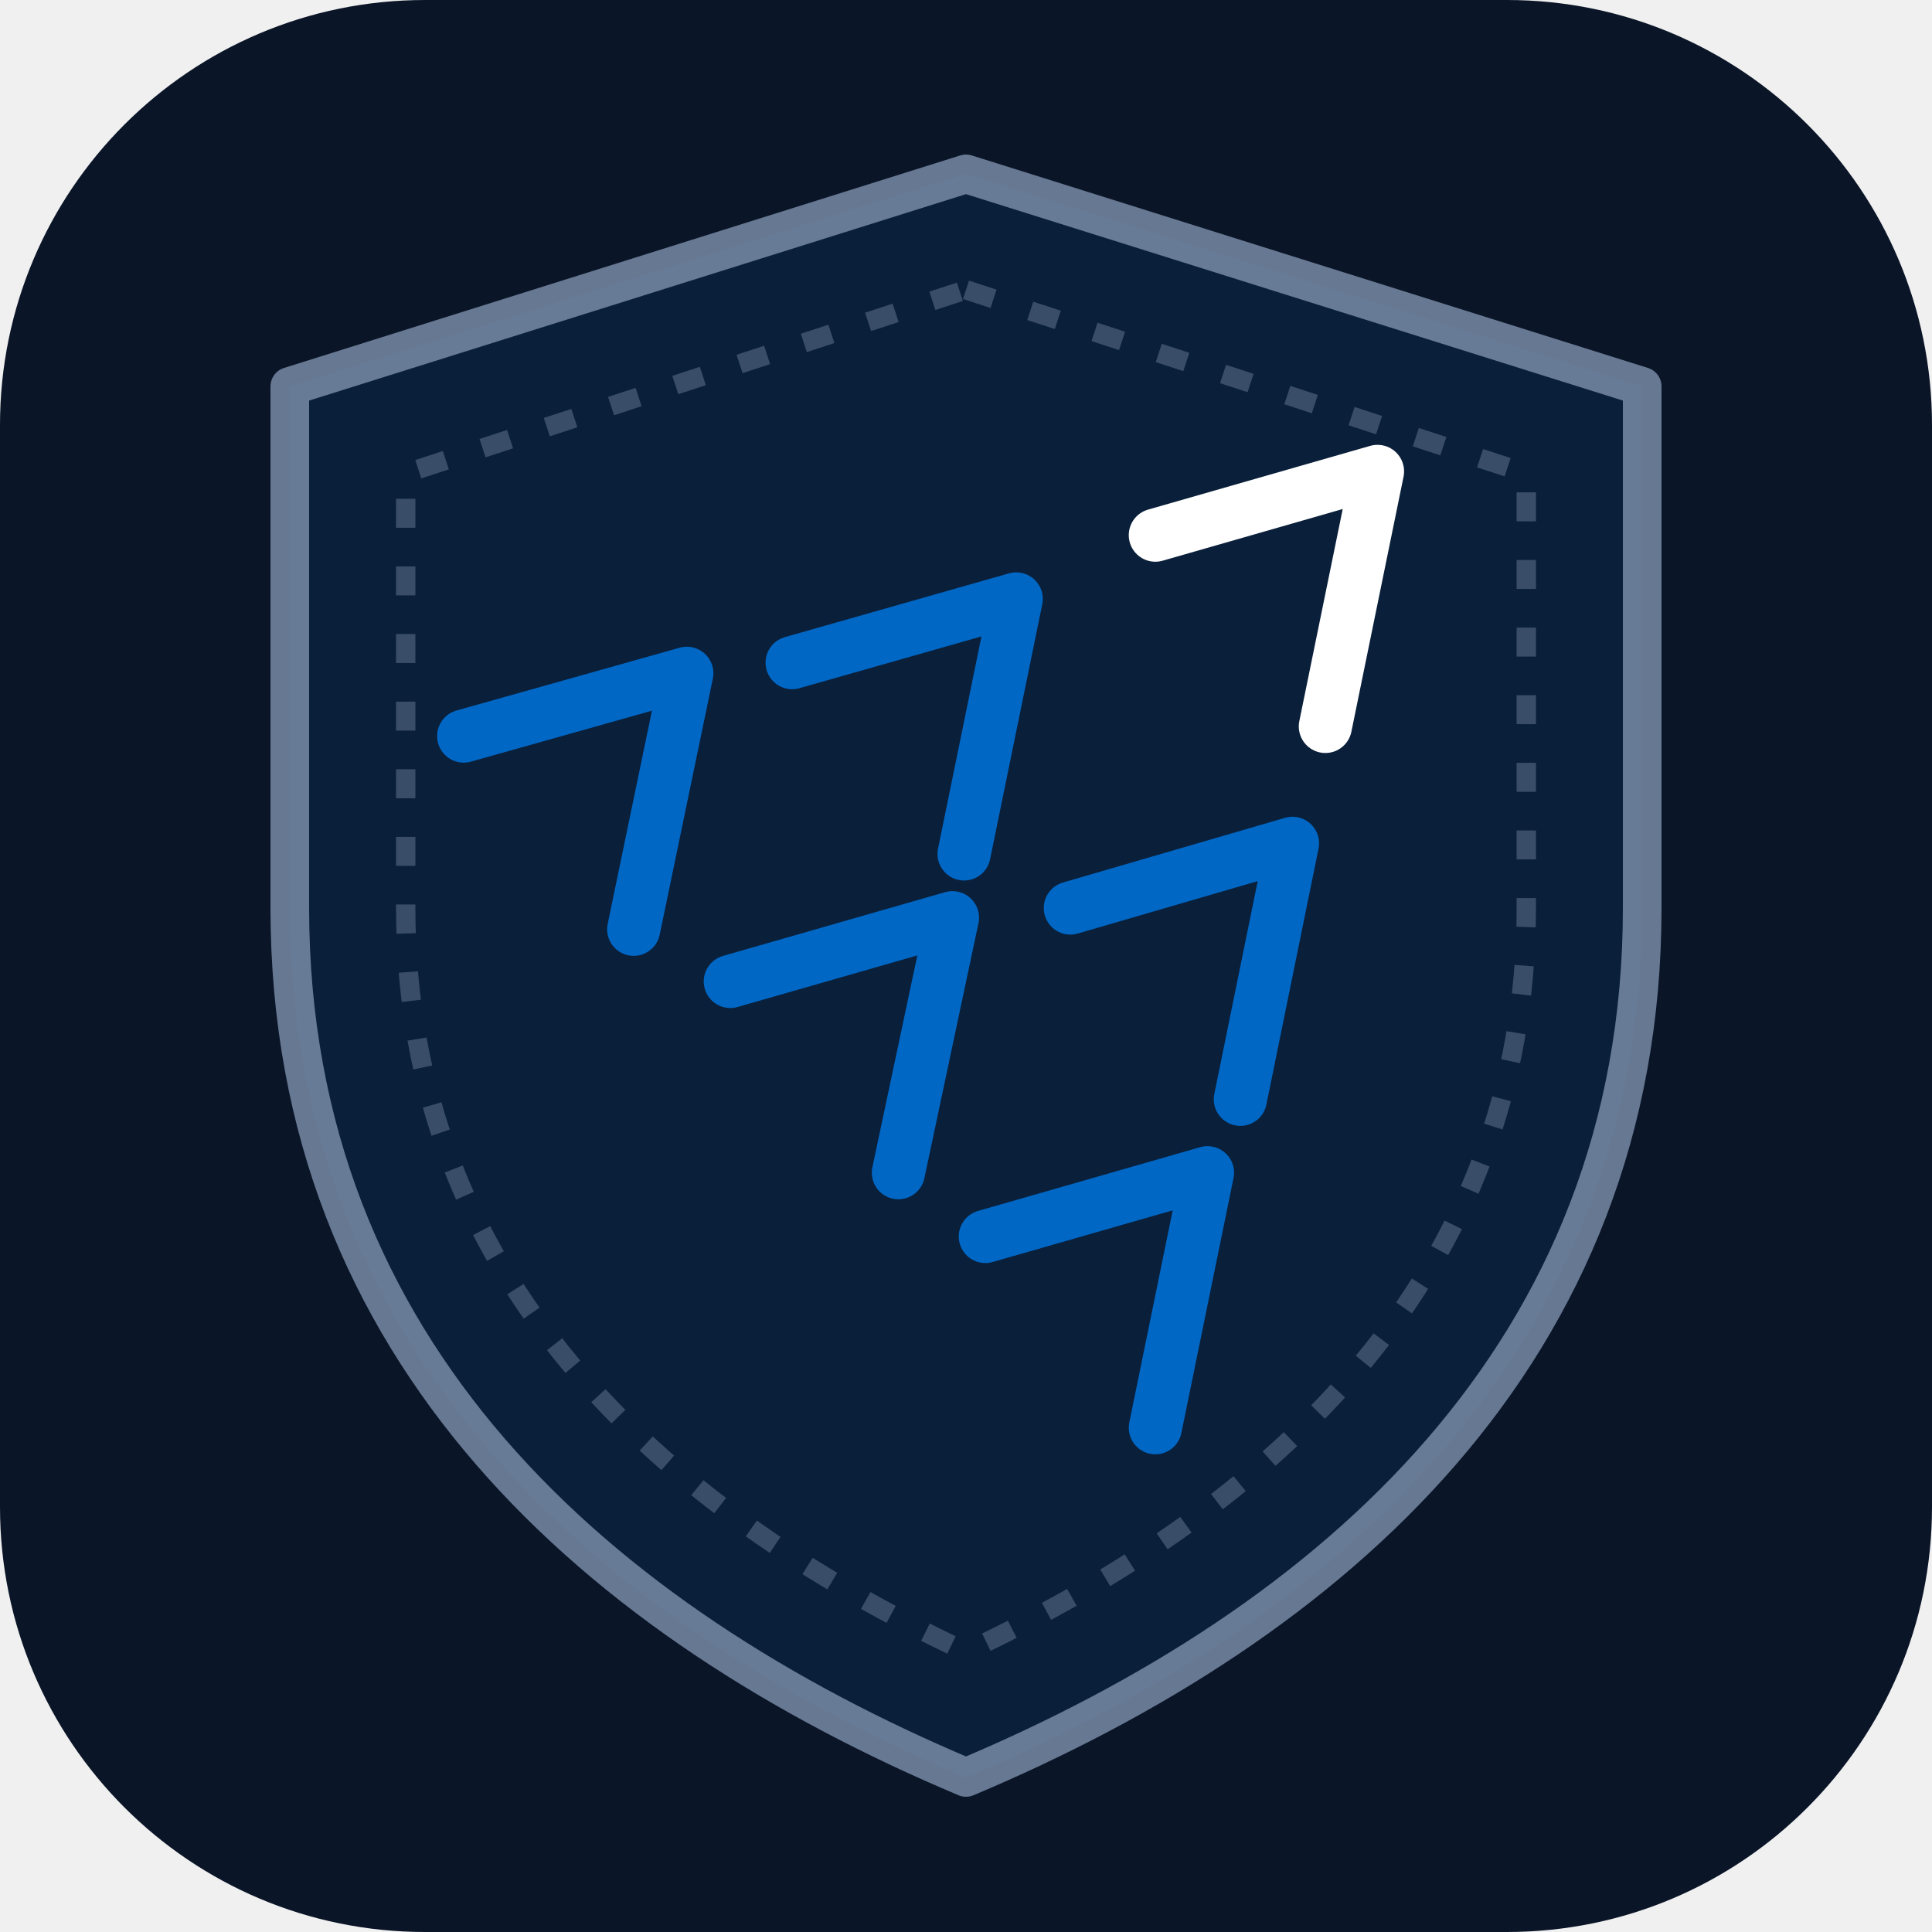
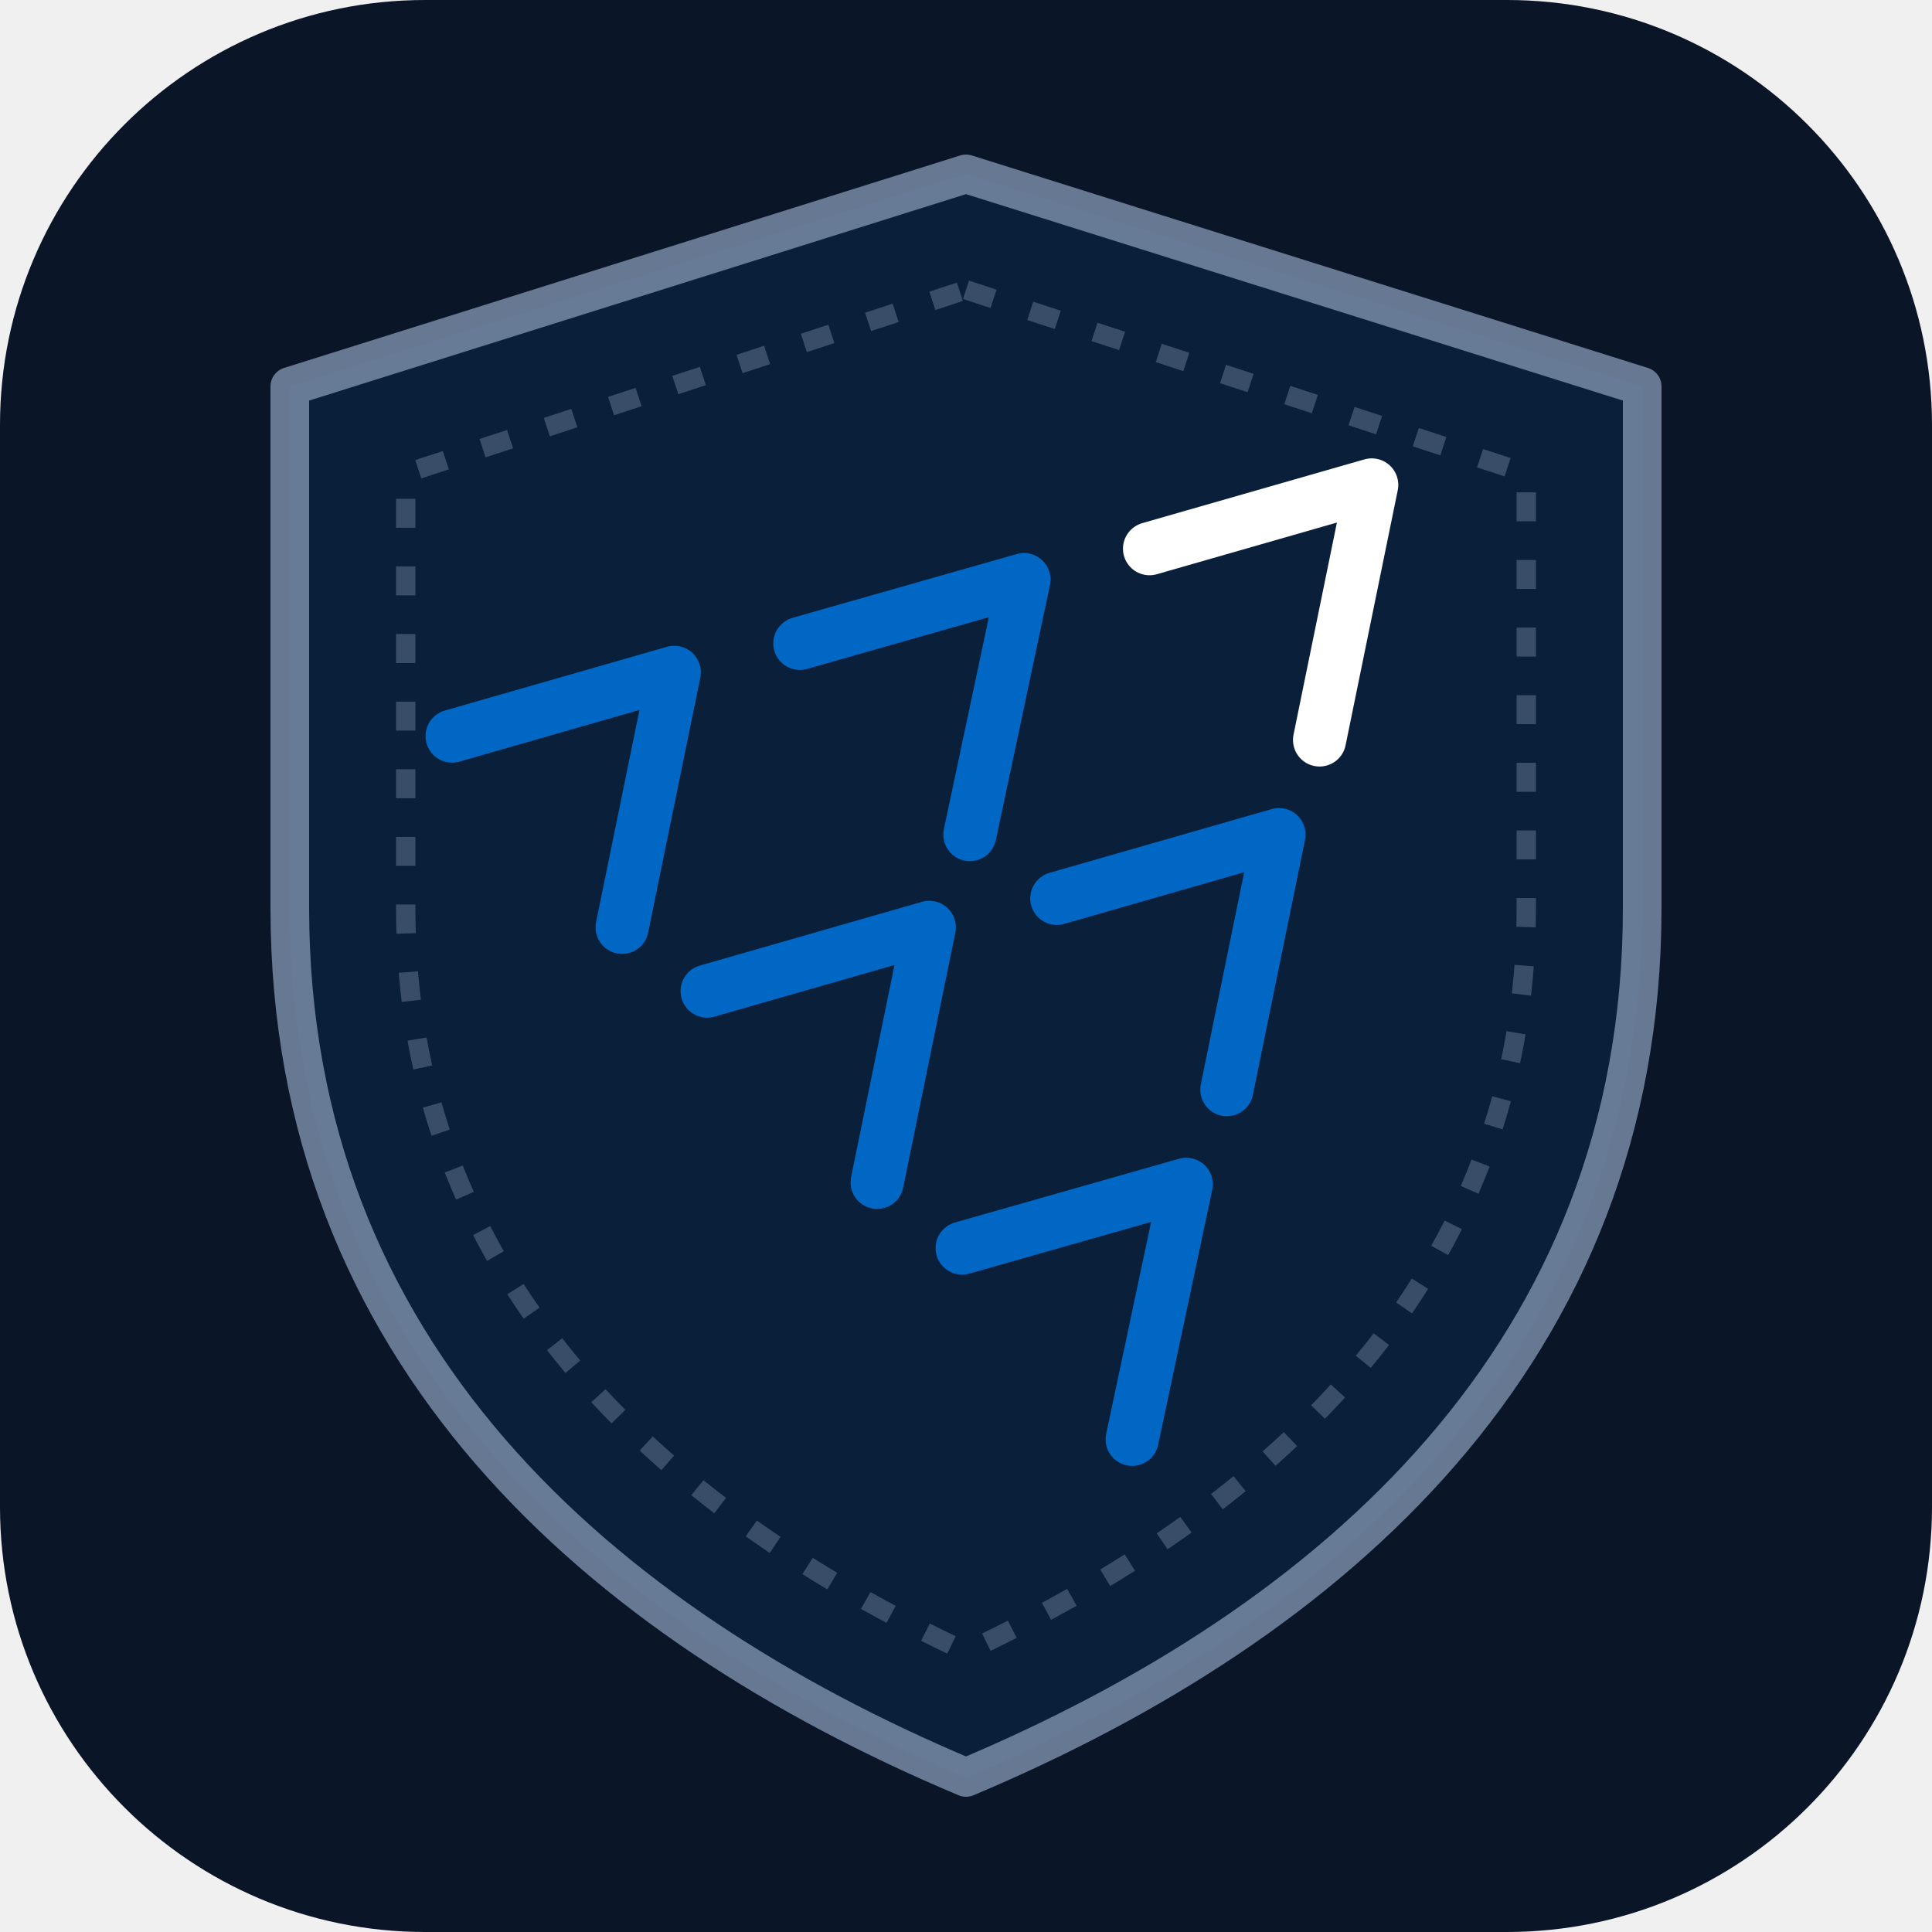
<svg xmlns="http://www.w3.org/2000/svg" viewBox="0 0 100 100" role="img">
  <rect width="100" height="100" rx="22" fill="#0B1528" />
  <path d="M50 9L85 20V47C85 70 69 84 50 92C31 84 15 70 15 47V20Z" fill="#0067C5" fill-opacity=".12" stroke="#8FA3BF" stroke-width="2" stroke-opacity=".7" stroke-linejoin="round" />
  <path d="M50 15L79 24.5V47C79 66 66 78 50 85.5C34 78 21 66 21 47V24.5Z" fill="none" stroke="#8FA3BF" stroke-width="1" stroke-opacity=".35" stroke-dasharray="1.5 2" />
  <g fill="none" stroke-linecap="round" stroke-linejoin="round" stroke-width="2.75">
-     <path d="M59.8 27.7L71.3 24.4L68.6 37.6" stroke="#fff" />
-     <path d="M41.0 34.3L52.6 31.0L49.9 44.2" stroke="#0067C5" />
-     <path d="M24.0 38.1L35.55 34.85L32.8 48.1" stroke="#0067C5" />
-     <path d="M55.4 47.0L66.9 43.65L64.2 56.9" stroke="#0067C5" />
-     <path d="M37.8 50.8L49.3 47.5L46.5 60.7" stroke="#0067C5" />
-     <path d="M51.0 64.0L62.5 60.7L59.8 73.9" stroke="#0067C5" />
+     <path d="M59.5 28.4L71.0 25.1L68.3 38.3" stroke="#fff" />
+     <path d="M41.4 33.3L53.0 30.0L50.2 43.2" stroke="#0067C5" />
+     <path d="M23.4 38.1L34.9 34.8L32.2 48.0" stroke="#0067C5" />
+     <path d="M54.7 46.5L66.2 43.2L63.5 56.4" stroke="#0067C5" />
+     <path d="M36.6 51.3L48.1 48.0L45.4 61.2" stroke="#0067C5" />
+     <path d="M49.8 64.6L61.4 61.3L58.6 74.5" stroke="#0067C5" />
  </g>
</svg>
